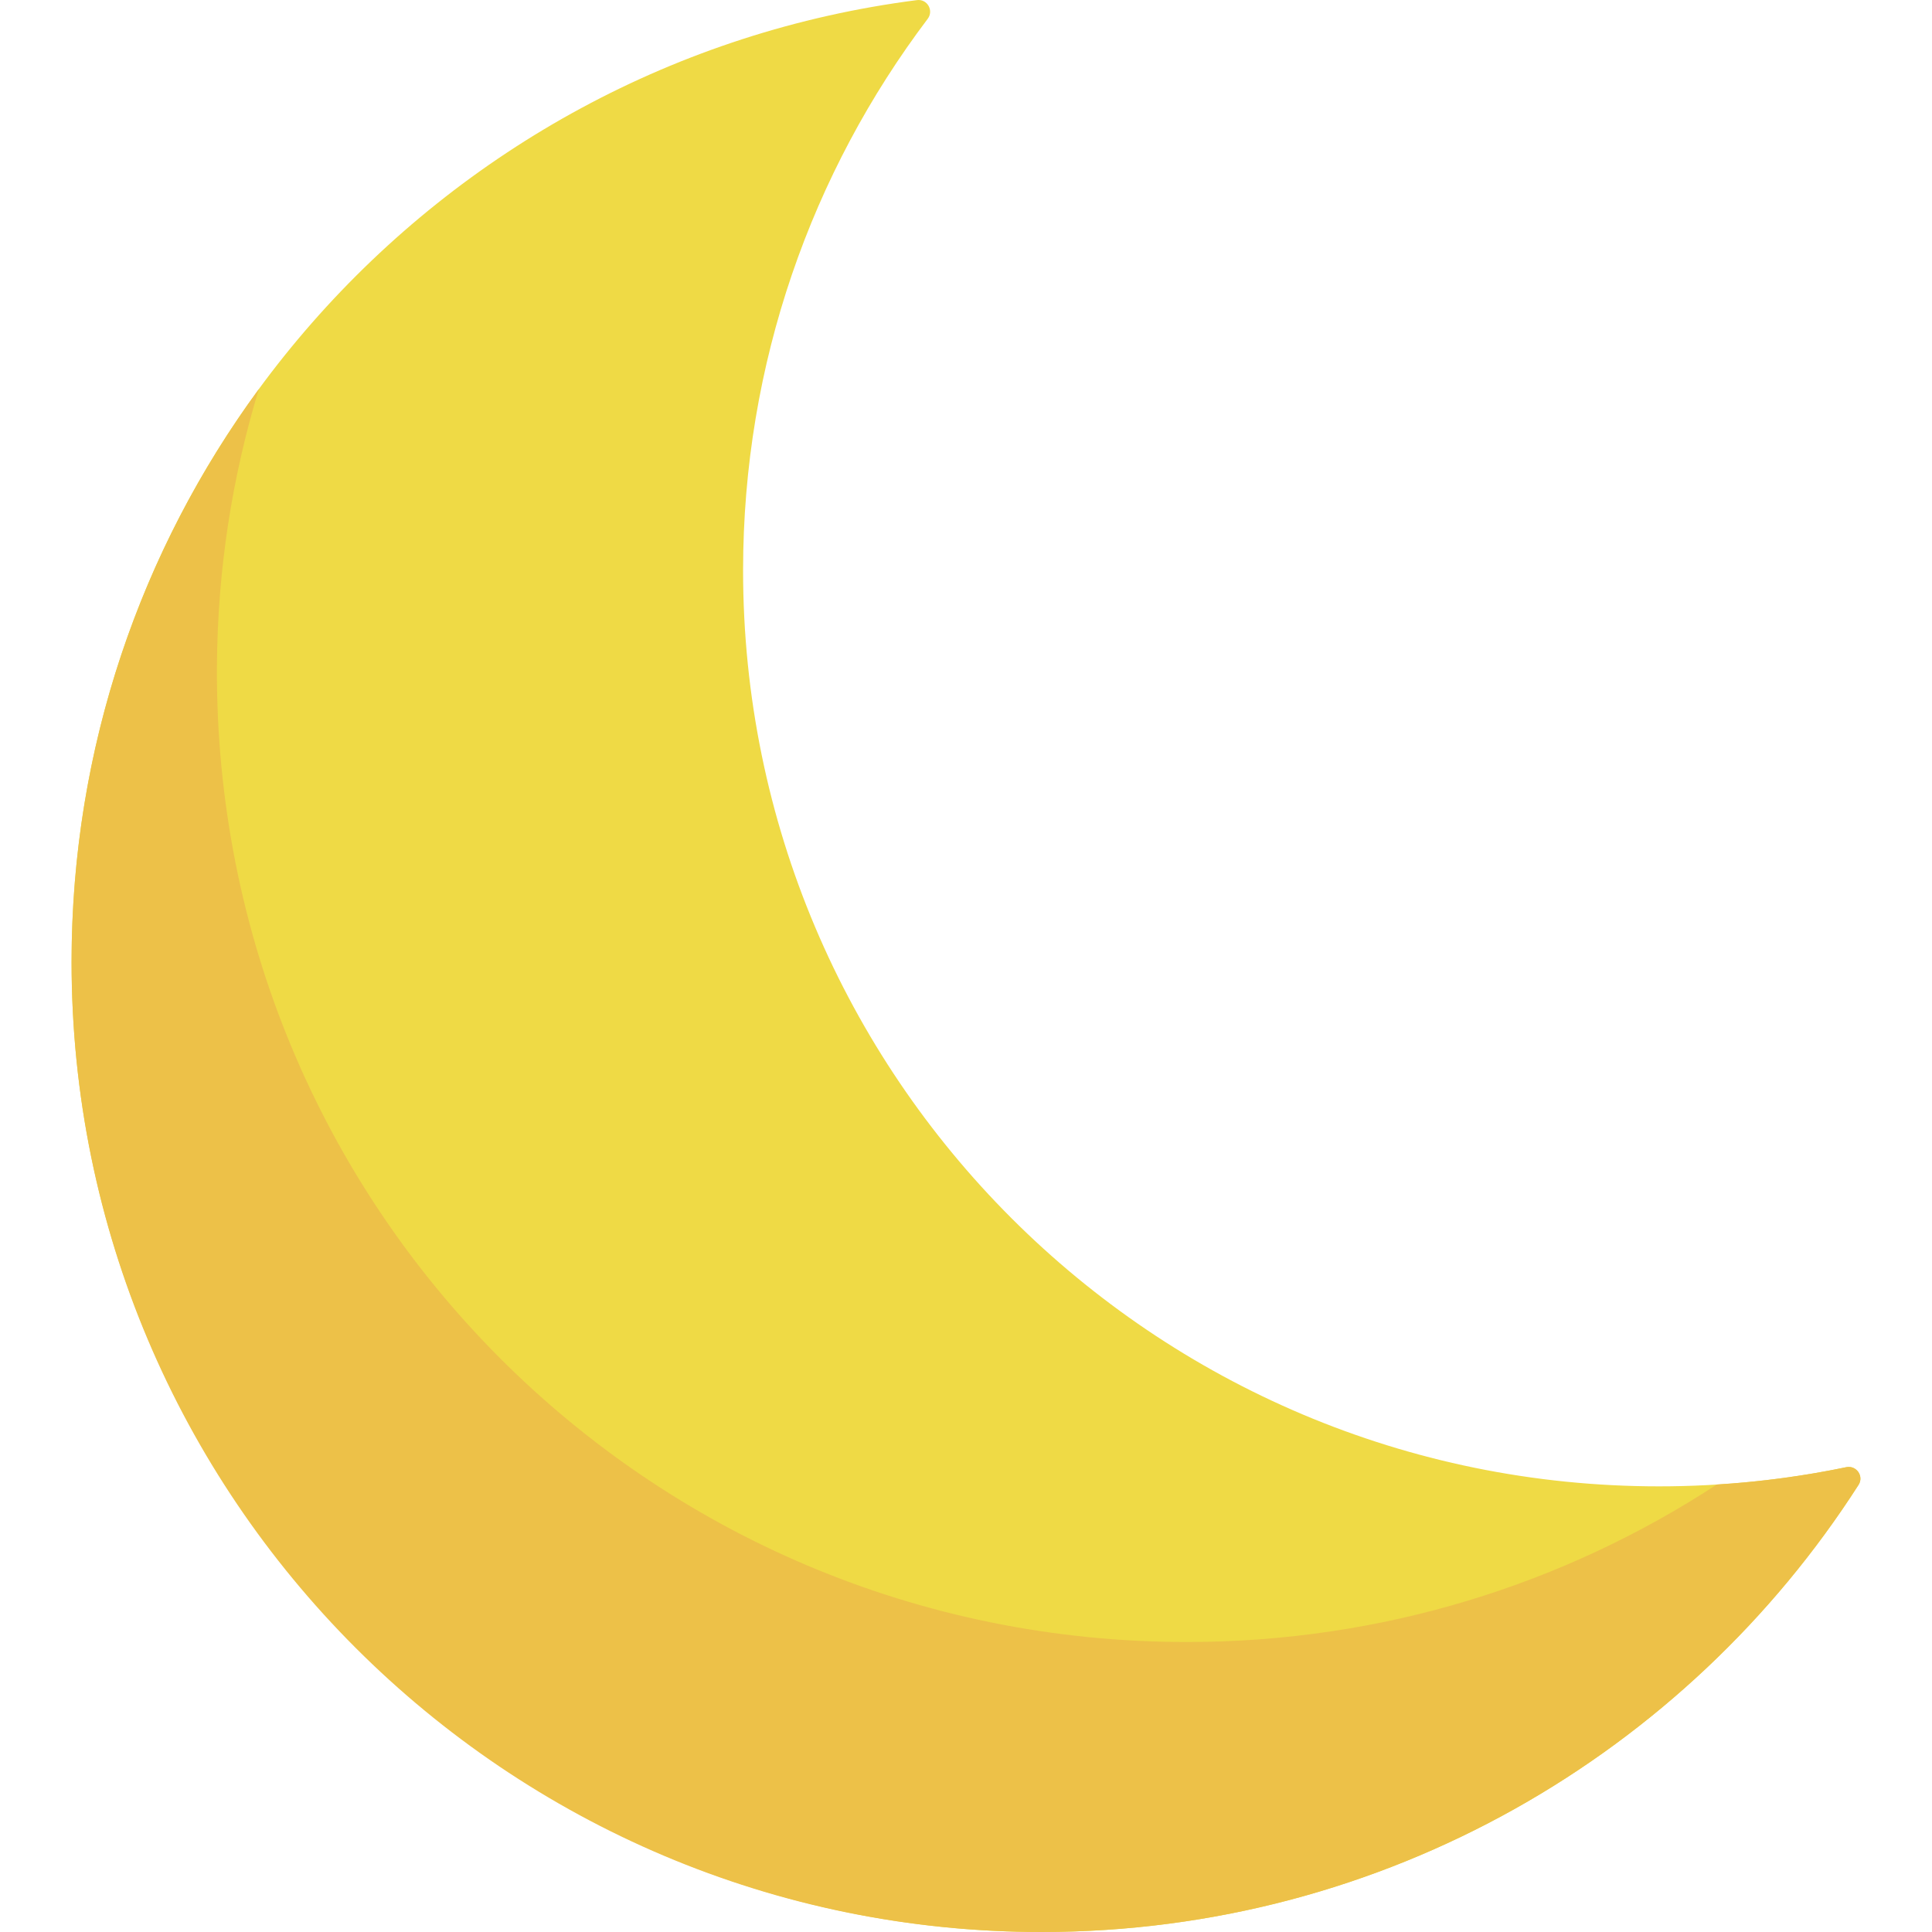
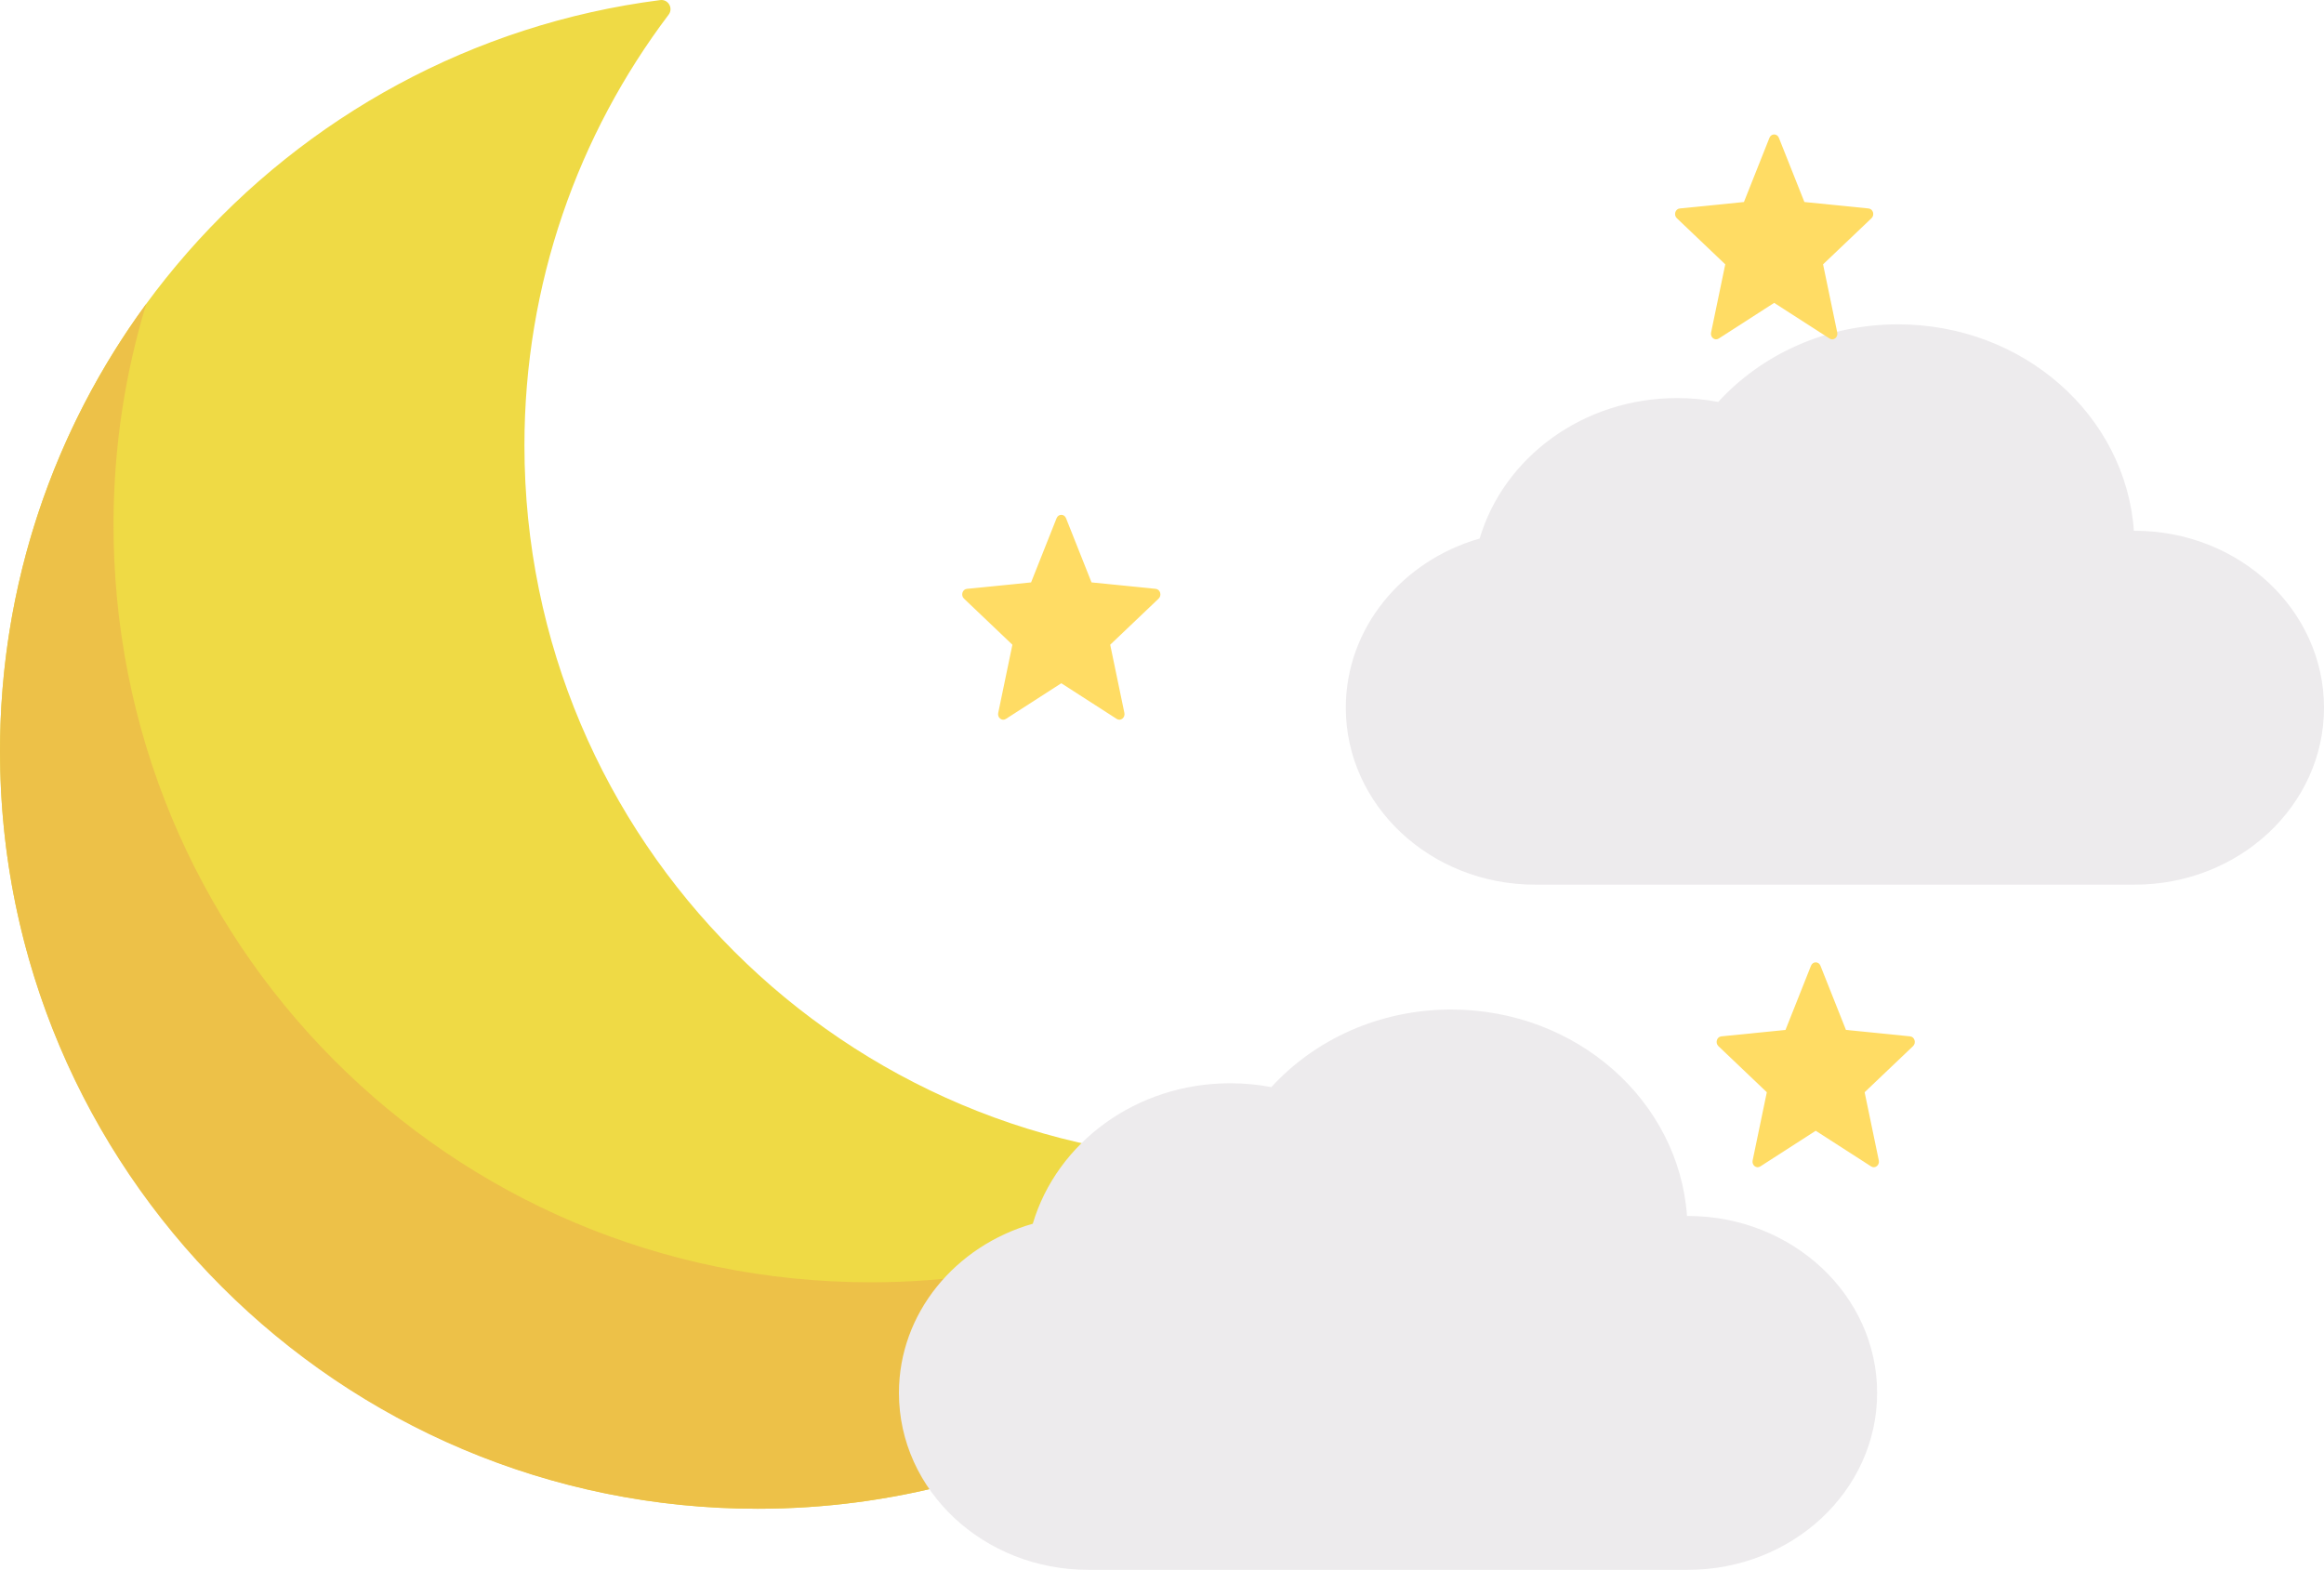
- <svg xmlns="http://www.w3.org/2000/svg" version="1.1" id="Capa_1" x="0px" y="0px" viewBox="0 0 512 512" style="enable-background:new 0 0 512 512;" xml:space="preserve">
-   <path style="fill:#EFDA45;" d="M492.533,393.514c-45.591,71.117-125.26,118.288-215.959,118.484  C136.061,512.303,20.686,398.644,18.987,258.141C17.389,125.938,115.61,16.341,243.014,0.027c2.723-0.349,4.497,2.766,2.842,4.956  c-30.719,40.661-48.931,91.286-48.931,146.177c0,134.063,108.676,242.738,242.738,242.738c17.004,0,33.592-1.744,49.607-5.075  C491.959,388.264,494.015,391.202,492.533,393.514z" />
-   <path style="fill:#EDC148;" d="M489.276,388.819c2.684-0.558,4.74,2.373,3.261,4.682C446.851,464.773,366.946,512,276.009,512  C134.044,512,18.972,396.917,18.972,254.963c0-56.808,18.424-109.306,49.635-151.86c-7.086,23.245-10.961,47.888-11.116,73.419  C56.624,319.554,171.5,435.157,314.535,435.151c51.831-0.002,100.076-15.342,140.436-41.74  C466.655,392.692,478.106,391.143,489.276,388.819z" />
-   <g>
+ <svg xmlns="http://www.w3.org/2000/svg" version="1.1" id="Capa_1" x="0px" y="0px" viewBox="0 0 788.61 532.731" xml:space="preserve" width="788.61" height="532.731">
+   <defs id="defs39" />
+   <path style="fill:#efda45" d="m 473.565,393.514 c -45.591,71.117 -125.26,118.288 -215.959,118.484 -140.513,0.305 -255.888,-113.354 -257.587,-253.857 C -1.579,125.938 96.642,16.341 224.046,0.027 c 2.723,-0.349 4.497,2.766 2.842,4.956 -30.719,40.661 -48.931,91.286 -48.931,146.177 0,134.063 108.676,242.738 242.738,242.738 17.004,0 33.592,-1.744 49.607,-5.075 2.689,-0.559 4.745,2.379 3.263,4.691 z" id="path2" />
+   <path style="fill:#edc148" d="m 470.308,388.819 c 2.684,-0.558 4.74,2.373 3.261,4.682 -45.686,71.272 -125.591,118.499 -216.528,118.499 -141.965,0 -257.037,-115.083 -257.037,-257.037 0,-56.808 18.424,-109.306 49.635,-151.86 -7.086,23.245 -10.961,47.888 -11.116,73.419 -0.867,143.032 114.009,258.635 257.044,258.629 51.831,-0.002 100.076,-15.342 140.436,-41.74 11.684,-0.719 23.135,-2.268 34.305,-4.592 z" id="path4" />
+   <g id="g6" transform="translate(-18.96778,-3.8755031e-5)">
</g>
-   <g>
+   <g id="g8" transform="translate(-18.96778,-3.8755031e-5)">
</g>
-   <g>
+   <g id="g10" transform="translate(-18.96778,-3.8755031e-5)">
</g>
-   <g>
+   <g id="g12" transform="translate(-18.96778,-3.8755031e-5)">
</g>
-   <g>
+   <g id="g14" transform="translate(-18.96778,-3.8755031e-5)">
</g>
-   <g>
+   <g id="g16" transform="translate(-18.96778,-3.8755031e-5)">
</g>
-   <g>
+   <g id="g18" transform="translate(-18.96778,-3.8755031e-5)">
</g>
-   <g>
+   <g id="g20" transform="translate(-18.96778,-3.8755031e-5)">
</g>
-   <g>
+   <g id="g22" transform="translate(-18.96778,-3.8755031e-5)">
</g>
-   <g>
+   <g id="g24" transform="translate(-18.96778,-3.8755031e-5)">
</g>
-   <g>
+   <g id="g26" transform="translate(-18.96778,-3.8755031e-5)">
</g>
-   <g>
+   <g id="g28" transform="translate(-18.96778,-3.8755031e-5)">
</g>
-   <g>
+   <g id="g30" transform="translate(-18.96778,-3.8755031e-5)">
</g>
-   <g>
+   <g id="g32" transform="translate(-18.96778,-3.8755031e-5)">
</g>
-   <g>
+   <g id="g34" transform="translate(-18.96778,-3.8755031e-5)">
</g>
+   <path style="fill:#edebed;stroke-width:0.627" d="m 572.725,412.64 c -0.091,0 -0.179,0.013 -0.269,0.013 -2.76,-39.115 -37.488,-70.066 -80.037,-70.066 -24.436,0 -46.281,10.235 -61.01,26.329 -4.506,-0.856 -9.166,-1.309 -13.942,-1.309 -31.987,0 -58.864,20.194 -67.009,47.667 -26.293,7.521 -45.419,30.374 -45.419,57.413 0,33.162 28.763,60.046 64.245,60.046 h 203.442 c 35.482,0 64.245,-26.883 64.245,-60.046 0,-33.162 -28.763,-60.045 -64.245,-60.045 z" id="path2-3" />
+   <path style="fill:#edebed;stroke-width:0.627" d="m 724.365,180.119 c -0.091,0 -0.179,0.013 -0.269,0.013 -2.76,-39.115 -37.488,-70.066 -80.037,-70.066 -24.436,0 -46.281,10.235 -61.01,26.329 -4.506,-0.856 -9.166,-1.309 -13.942,-1.309 -31.987,0 -58.864,20.194 -67.009,47.667 -26.293,7.521 -45.419,30.374 -45.419,57.413 0,33.162 28.763,60.046 64.245,60.046 h 203.442 c 35.482,0 64.245,-26.883 64.245,-60.046 0,-33.162 -28.763,-60.045 -64.245,-60.045 z" id="path2-3-6" />
+   <path style="fill:#ffdc64;stroke-width:0.137" d="m 634.074,70.745 -21.784,-2.191 -8.653,-21.785 c -0.606,-1.525 -2.601,-1.525 -3.207,0 l -8.653,21.786 -21.784,2.19 c -1.525,0.153 -2.142,2.21 -0.991,3.306 l 16.436,15.655 -4.81,23.139 c -0.337,1.62 1.277,2.891 2.594,2.043 l 18.811,-12.11 18.811,12.11 c 1.317,0.848 2.931,-0.423 2.594,-2.043 l -4.81,-23.139 16.436,-15.655 c 1.151,-1.096 0.534,-3.153 -0.991,-3.306 z" id="path2-7" />
+   <path style="fill:#ffdc64;stroke-width:0.137" d="m 648.176,351.694 -21.784,-2.191 -8.653,-21.785 c -0.606,-1.525 -2.601,-1.525 -3.207,0 l -8.653,21.786 -21.784,2.19 c -1.525,0.153 -2.142,2.21 -0.991,3.306 l 16.436,15.655 -4.81,23.139 c -0.337,1.62 1.277,2.891 2.594,2.043 l 18.811,-12.11 18.811,12.11 c 1.317,0.848 2.931,-0.423 2.594,-2.043 l -4.81,-23.139 16.436,-15.655 c 1.151,-1.096 0.534,-3.153 -0.991,-3.306 z" id="path2-7-5" />
+   <path style="fill:#ffdc64;stroke-width:0.137" d="m 392.176,199.83 -21.784,-2.191 -8.653,-21.785 c -0.606,-1.525 -2.601,-1.525 -3.207,0 l -8.653,21.786 -21.784,2.19 c -1.525,0.153 -2.142,2.21 -0.991,3.306 l 16.436,15.655 -4.81,23.139 c -0.337,1.62 1.277,2.891 2.594,2.043 l 18.811,-12.11 18.811,12.11 c 1.317,0.848 2.931,-0.423 2.594,-2.043 l -4.81,-23.139 16.436,-15.655 c 1.151,-1.096 0.534,-3.153 -0.991,-3.306 z" id="path2-7-3" />
</svg>
